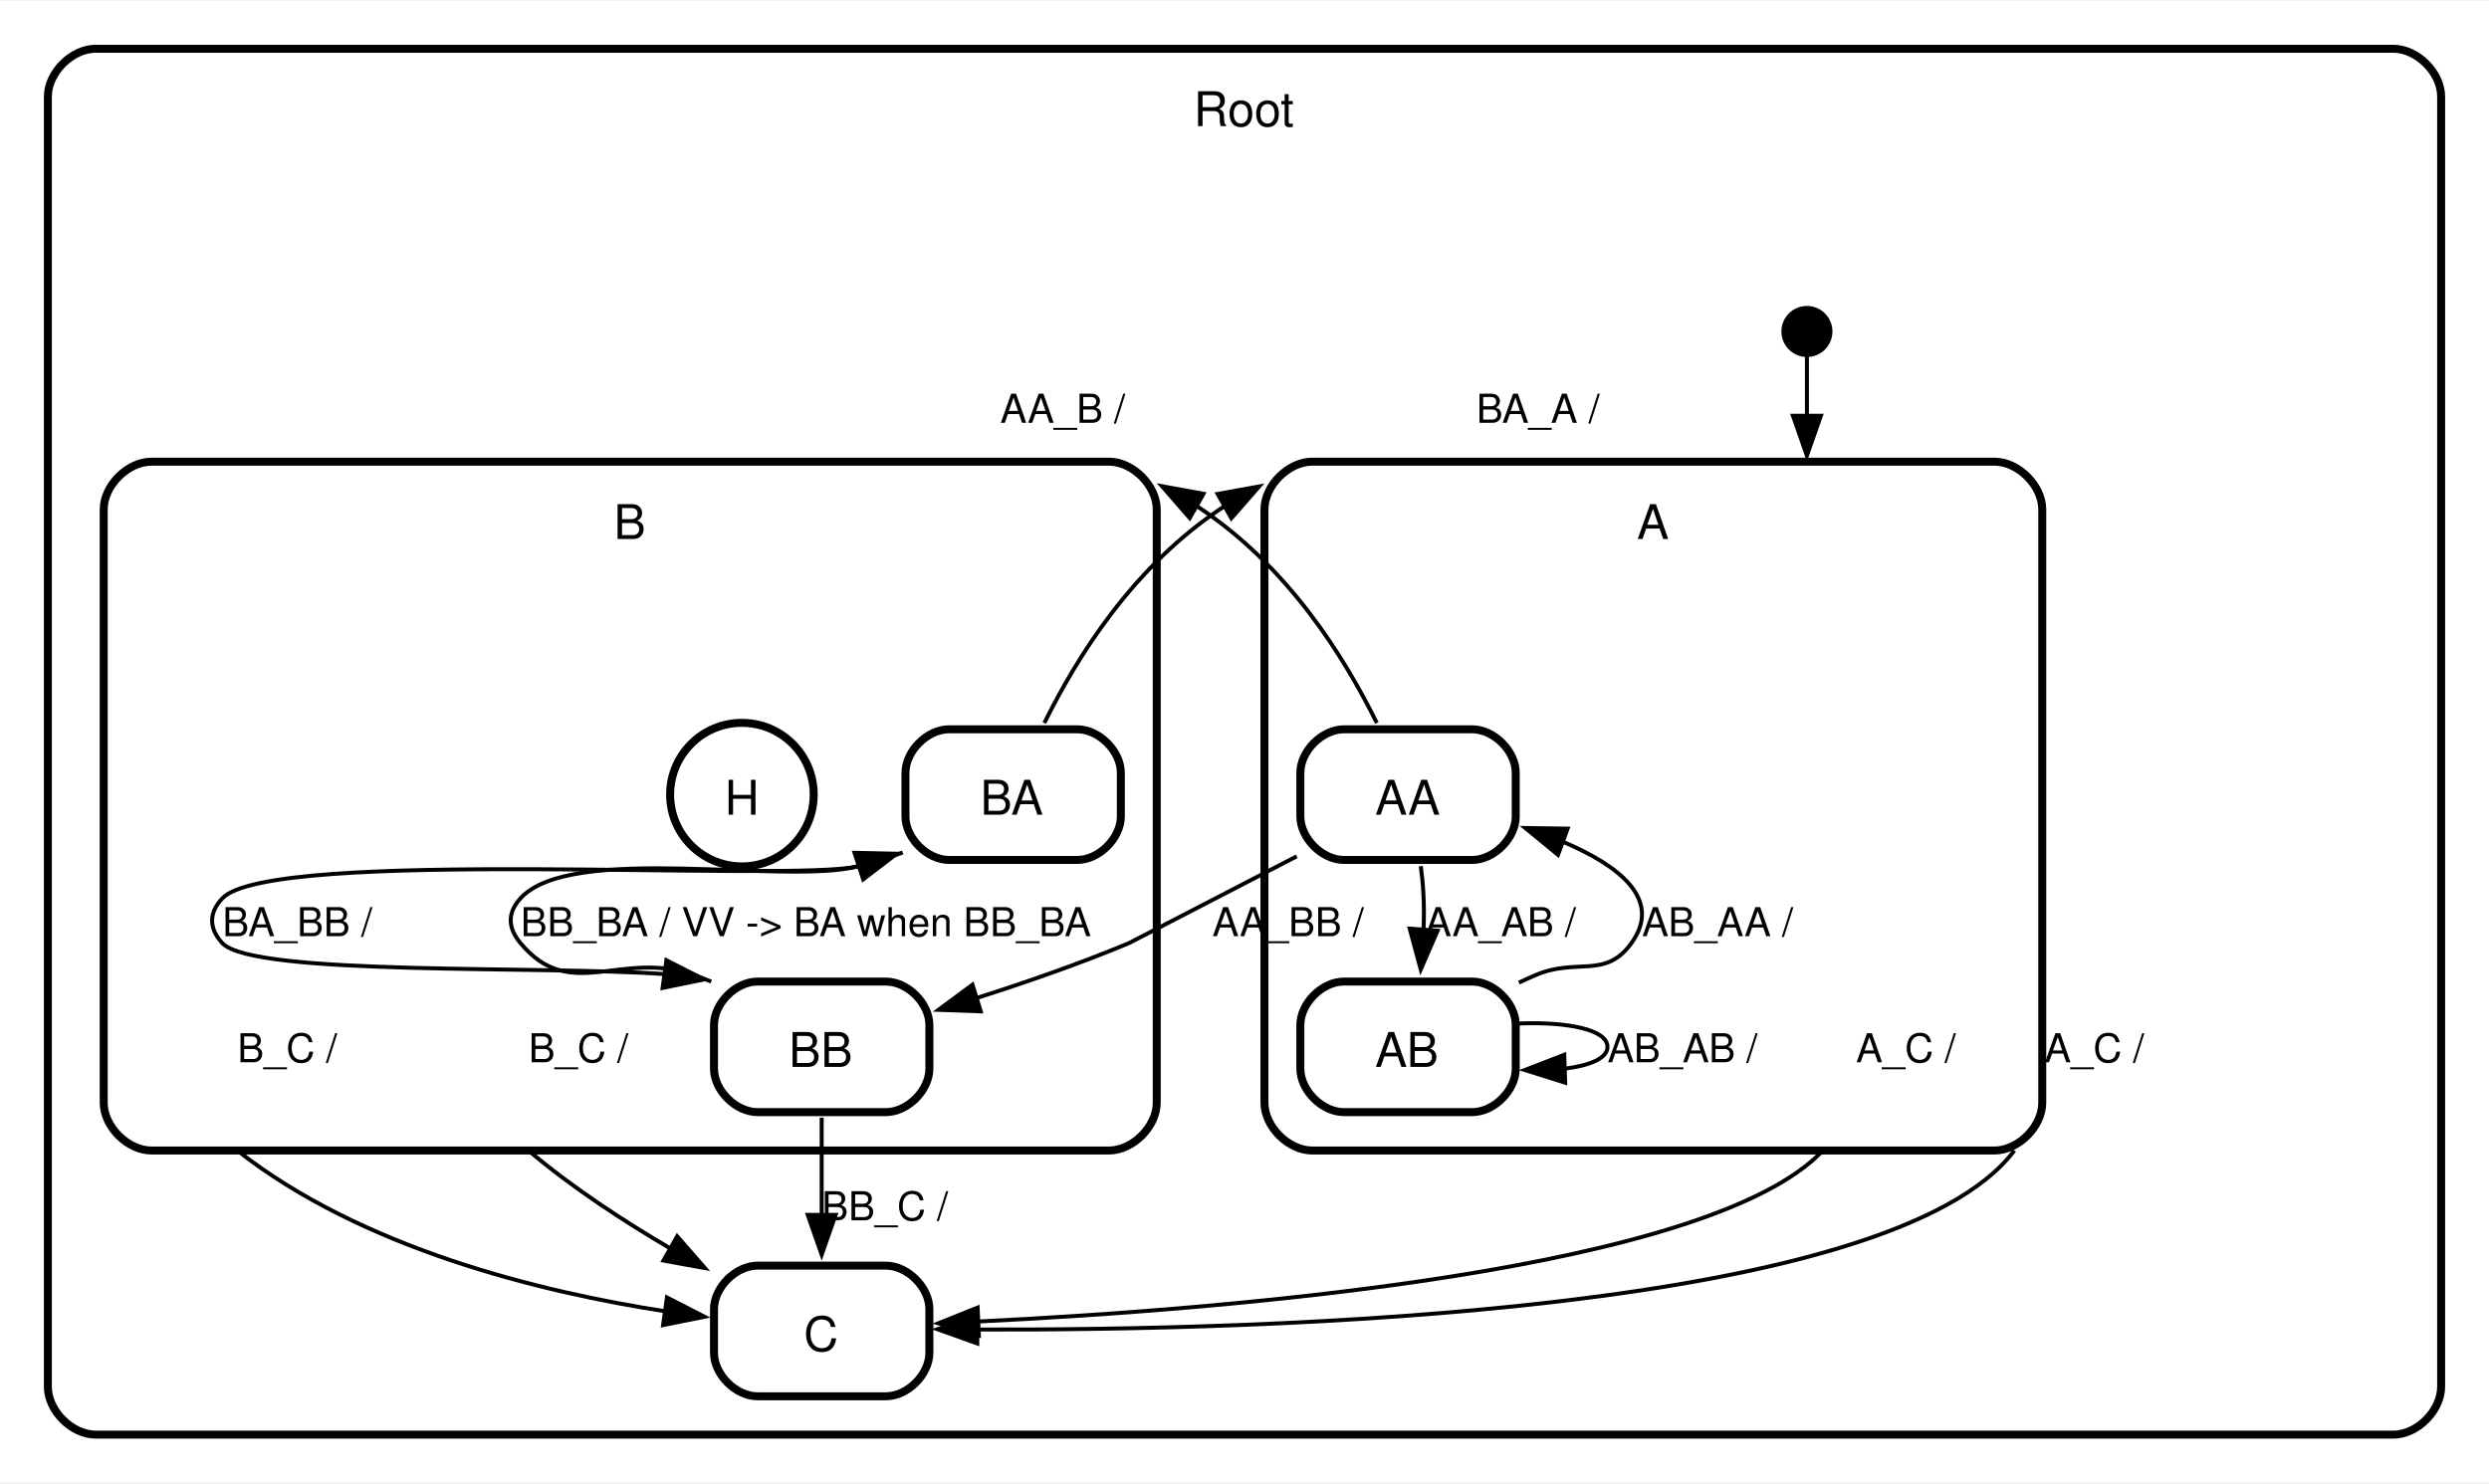
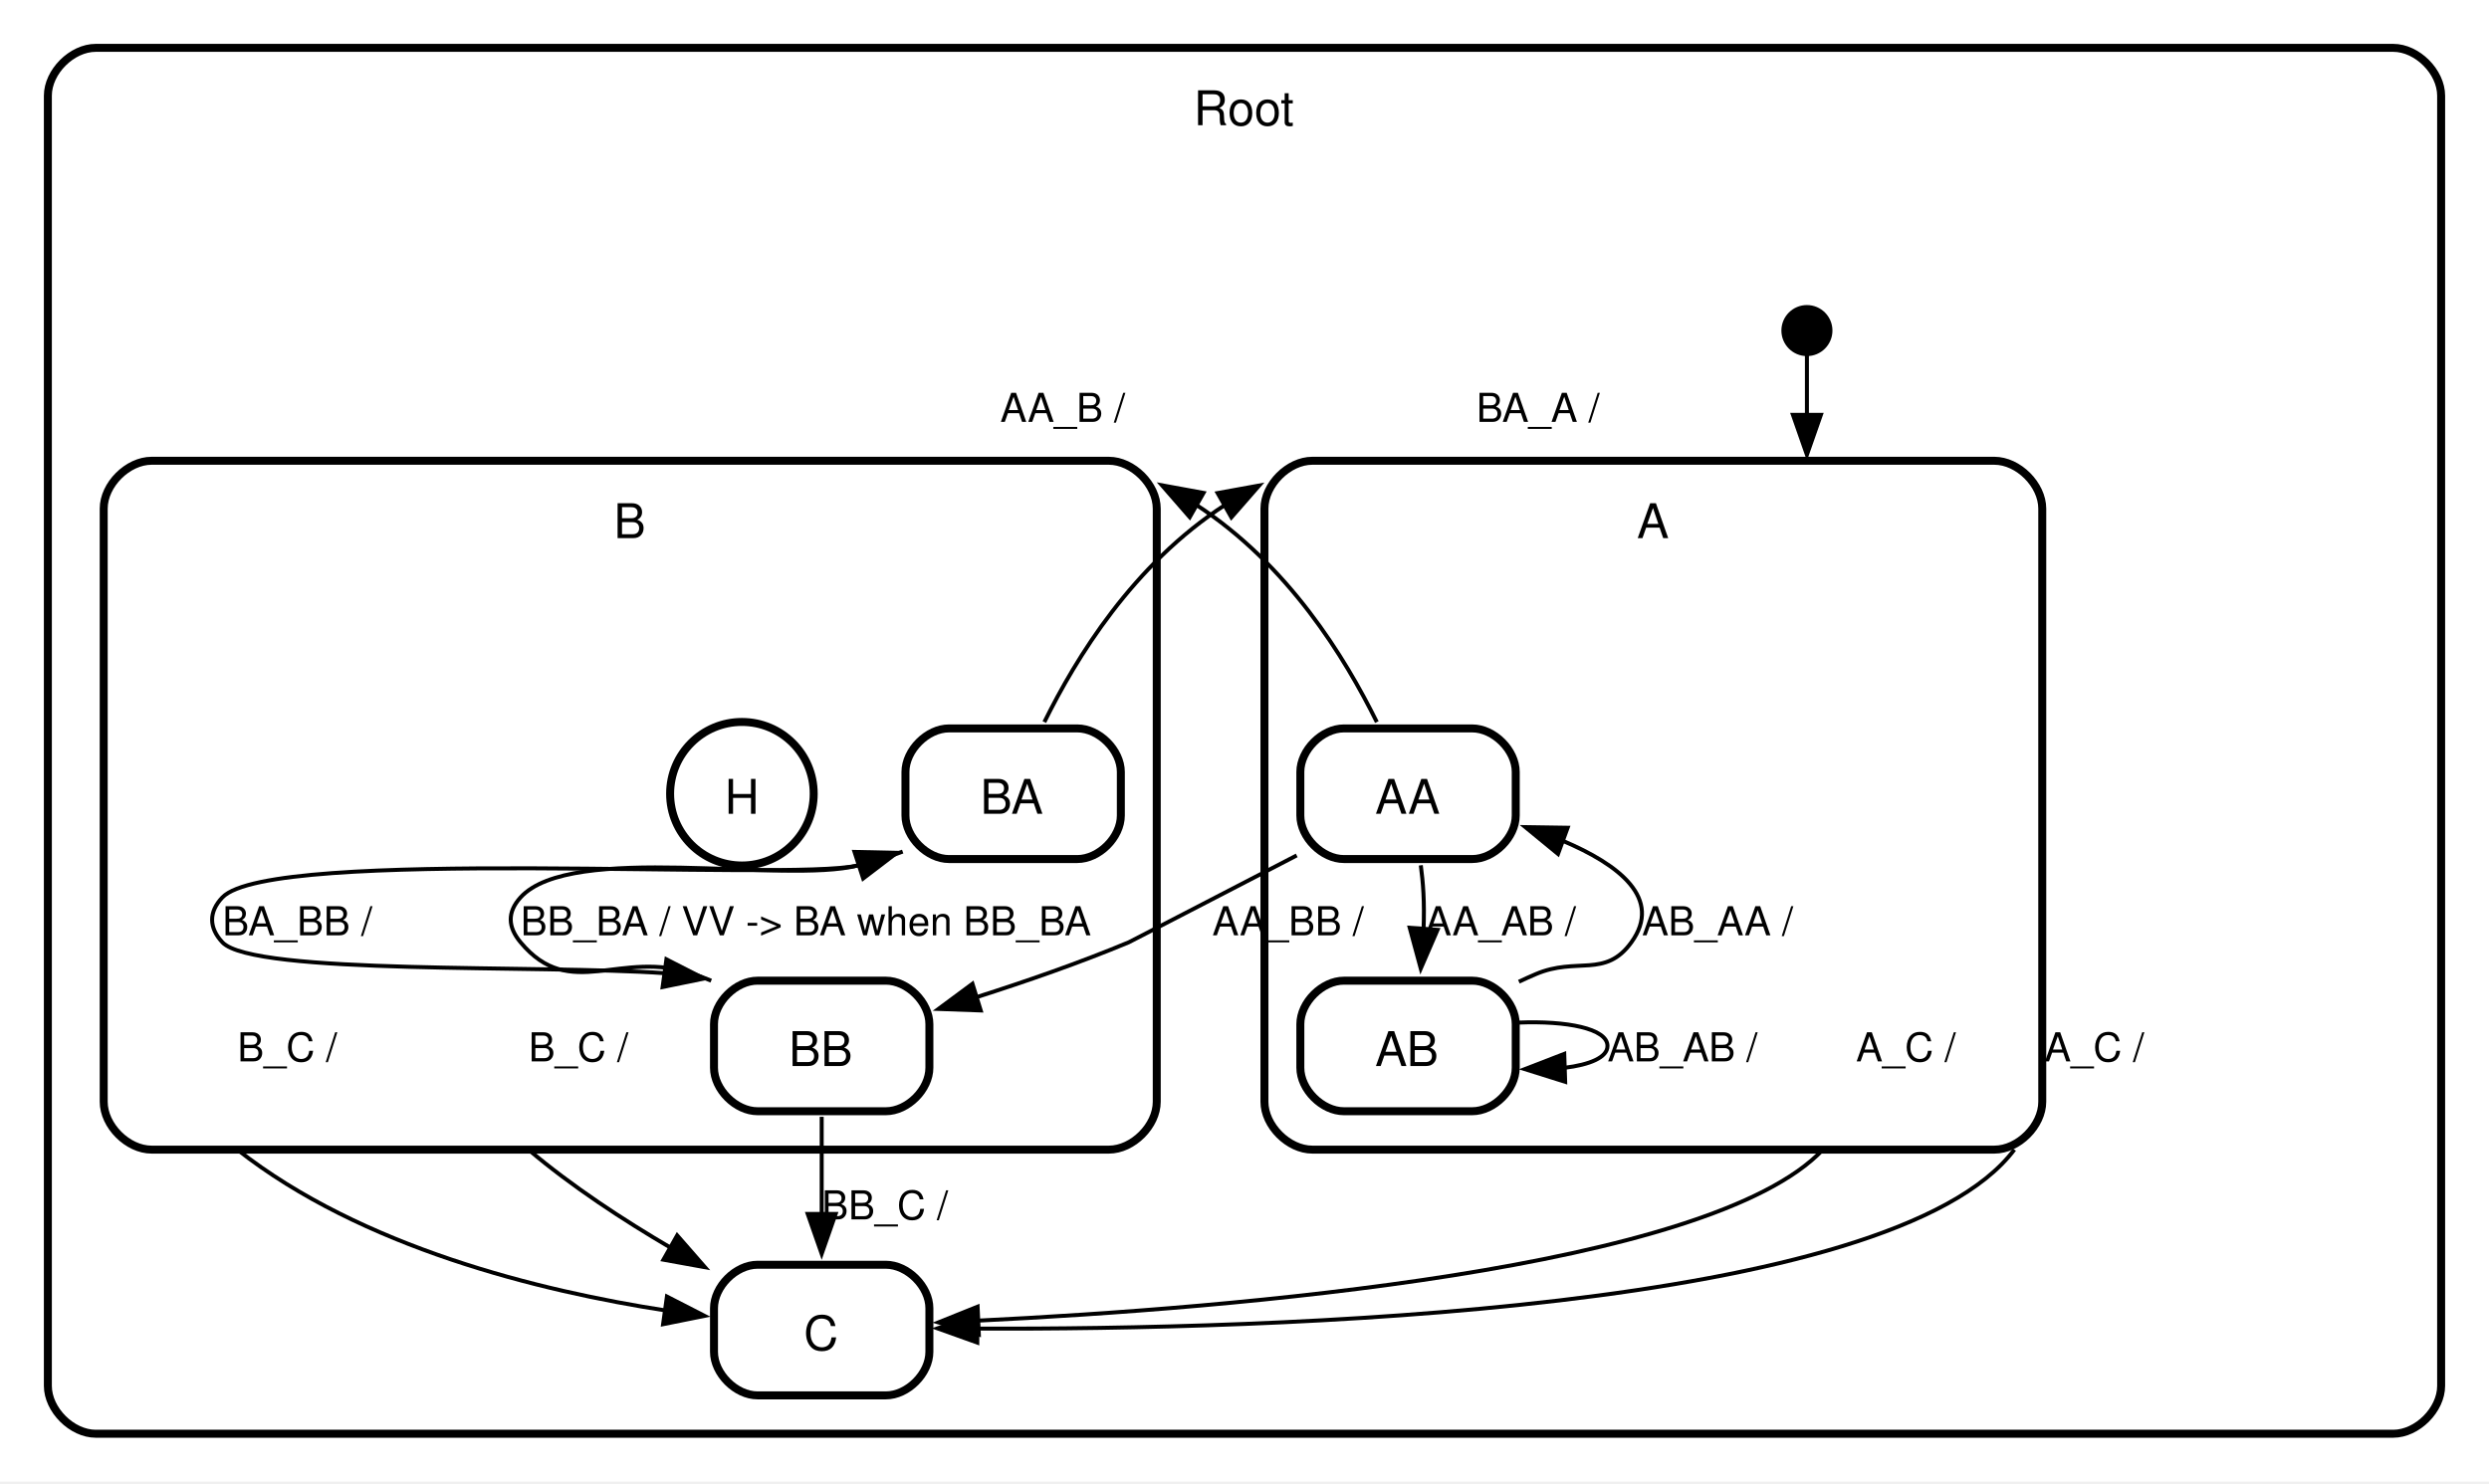
- <svg xmlns="http://www.w3.org/2000/svg" height="372pt" preserveAspectRatio="xMidYMid meet" viewBox="0.00 0.00 624.00 371.55" width="624pt">
+ <svg xmlns="http://www.w3.org/2000/svg" height="372pt" preserveAspectRatio="xMidYMid meet" viewBox="0.00 0.00 624.00 372.00" width="624pt">
  <g class="graph" id="graph0" transform="scale(1 1) rotate(0) translate(4 367.55)">
    <polygon fill="white" points="-4,4 -4,-367.55 620,-367.55 620,4 -4,4" stroke="none" />
    <g class="cluster state regular" id="clust1">
      <path d="M20,-8C20,-8 596,-8 596,-8 602,-8 608,-14 608,-20 608,-20 608,-343.55 608,-343.55 608,-349.55 602,-355.55 596,-355.55 596,-355.55 20,-355.55 20,-355.55 14,-355.55 8,-349.55 8,-343.55 8,-343.55 8,-20 8,-20 8,-14 14,-8 20,-8" fill="none" stroke="black" stroke-width="2" />
-       <text font-family="Helvetica,sans-Serif" font-size="12.00" text-anchor="start" x="295.25" y="-336.15">Root</text>
+       <text font-family="Helvetica,sans-Serif" font-size="12.00" xml:space="preserve" text-anchor="start" x="295.25" y="-336.15">Root</text>
    </g>
    <g class="cluster state regular" id="clust2">
      <path d="M325,-79.25C325,-79.25 496,-79.25 496,-79.25 502,-79.25 508,-85.25 508,-91.25 508,-91.25 508,-240 508,-240 508,-246 502,-252 496,-252 496,-252 325,-252 325,-252 319,-252 313,-246 313,-240 313,-240 313,-91.25 313,-91.25 313,-85.25 319,-79.25 325,-79.25" fill="none" stroke="black" stroke-width="2" />
-       <text font-family="Helvetica,sans-Serif" font-size="12.00" text-anchor="start" x="406.38" y="-232.6">A</text>
+       <text font-family="Helvetica,sans-Serif" font-size="12.00" xml:space="preserve" text-anchor="start" x="406.38" y="-232.6">A</text>
    </g>
    <g class="cluster state regular" id="clust3">
      <path d="M34,-79.25C34,-79.25 274,-79.25 274,-79.25 280,-79.25 286,-85.25 286,-91.25 286,-91.25 286,-240 286,-240 286,-246 280,-252 274,-252 274,-252 34,-252 34,-252 28,-252 22,-246 22,-240 22,-240 22,-91.25 22,-91.25 22,-85.25 28,-79.25 34,-79.25" fill="none" stroke="black" stroke-width="2" />
-       <text font-family="Helvetica,sans-Serif" font-size="12.00" text-anchor="start" x="149.88" y="-232.6">B</text>
+       <text font-family="Helvetica,sans-Serif" font-size="12.00" xml:space="preserve" text-anchor="start" x="149.88" y="-232.6">B</text>
    </g>
    <g class="node state initial" id="node2">
      <ellipse cx="449" cy="-284.65" fill="black" rx="5.4" ry="5.4" stroke="black" stroke-width="2" />
    </g>
    <g class="edge transition" id="edge1">
      <path d="M449,-278.45C449,-274.87 449,-269.64 449,-263.39" fill="none" stroke="black" />
      <polygon fill="black" points="452.5,-263.51 449,-253.51 445.5,-263.51 452.5,-263.51" stroke="black" />
-       <text font-family="Helvetica,sans-Serif" font-size="10.00" text-anchor="start" x="449" y="-261.75">    </text>
+       <text font-family="Helvetica,sans-Serif" font-size="10.00" xml:space="preserve" text-anchor="start" x="449" y="-261.75">    </text>
    </g>
    <g class="node state regular" id="node6">
      <polygon fill="#ffffff" fill-opacity="0.004" points="230,-52 174,-52 174,-16 230,-16 230,-52" stroke="none" stroke-width="2" />
-       <text font-family="Helvetica,sans-Serif" font-size="12.00" text-anchor="start" x="197.5" y="-28.98">C</text>
+       <text font-family="Helvetica,sans-Serif" font-size="12.00" xml:space="preserve" text-anchor="start" x="197.5" y="-28.98">C</text>
      <path d="M185.92,-17.62C185.92,-17.62 218.08,-17.62 218.08,-17.62 223.54,-17.62 229,-23.08 229,-28.54 229,-28.54 229,-39.46 229,-39.46 229,-44.92 223.54,-50.38 218.08,-50.38 218.08,-50.38 185.92,-50.38 185.92,-50.38 180.46,-50.38 175,-44.92 175,-39.46 175,-39.46 175,-28.54 175,-28.54 175,-23.08 180.46,-17.62 185.92,-17.62" fill="none" stroke="black" stroke-width="2" />
    </g>
    <g class="edge transition" id="edge5">
      <path d="M453,-79.25C424.71,-49.22 304.45,-39.46 241.22,-36.37" fill="none" stroke="black" />
      <polygon fill="black" points="241.4,-32.88 231.25,-35.92 241.09,-39.87 241.4,-32.88" stroke="black" />
-       <text font-family="Helvetica,sans-Serif" font-size="10.00" text-anchor="start" x="461.3" y="-101.38">A_C /   </text>
+       <text font-family="Helvetica,sans-Serif" font-size="10.00" xml:space="preserve" text-anchor="start" x="461.3" y="-101.38">A_C /   </text>
    </g>
    <g class="edge transition" id="edge6">
      <path d="M501,-79.25C470.44,-38.51 314.31,-34.11 240.61,-34.36" fill="none" stroke="black" />
      <polygon fill="black" points="241.01,-30.86 231.04,-34.43 241.06,-37.86 241.01,-30.86" stroke="black" />
-       <text font-family="Helvetica,sans-Serif" font-size="10.00" text-anchor="start" x="508.53" y="-101.38">A_C /   </text>
+       <text font-family="Helvetica,sans-Serif" font-size="10.00" xml:space="preserve" text-anchor="start" x="508.53" y="-101.38">A_C /   </text>
    </g>
    <g class="node state regular" id="node4">
      <polygon fill="#ffffff" fill-opacity="0.004" points="377,-186.5 321,-186.5 321,-150.5 377,-150.5 377,-186.5" stroke="none" stroke-width="2" />
-       <text font-family="Helvetica,sans-Serif" font-size="12.00" text-anchor="start" x="340.75" y="-163.47">AA</text>
+       <text font-family="Helvetica,sans-Serif" font-size="12.00" xml:space="preserve" text-anchor="start" x="340.75" y="-163.47">AA</text>
      <path d="M332.92,-152.12C332.92,-152.12 365.08,-152.12 365.08,-152.12 370.54,-152.12 376,-157.58 376,-163.04 376,-163.04 376,-173.96 376,-173.96 376,-179.42 370.54,-184.88 365.08,-184.88 365.08,-184.88 332.92,-184.88 332.92,-184.88 327.46,-184.88 322,-179.42 322,-173.96 322,-173.96 322,-163.04 322,-163.04 322,-157.58 327.46,-152.12 332.92,-152.12" fill="none" stroke="black" stroke-width="2" />
    </g>
    <g class="node state regular" id="node5">
      <polygon fill="#ffffff" fill-opacity="0.004" points="377,-123.25 321,-123.25 321,-87.25 377,-87.25 377,-123.25" stroke="none" stroke-width="2" />
-       <text font-family="Helvetica,sans-Serif" font-size="12.00" text-anchor="start" x="340.75" y="-100.22">AB</text>
+       <text font-family="Helvetica,sans-Serif" font-size="12.00" xml:space="preserve" text-anchor="start" x="340.75" y="-100.22">AB</text>
      <path d="M332.92,-88.88C332.92,-88.88 365.08,-88.88 365.08,-88.88 370.54,-88.88 376,-94.33 376,-99.79 376,-99.79 376,-110.71 376,-110.71 376,-116.17 370.54,-121.62 365.08,-121.62 365.08,-121.62 332.92,-121.62 332.92,-121.62 327.46,-121.62 322,-116.17 322,-110.71 322,-110.71 322,-99.79 322,-99.79 322,-94.33 327.46,-88.88 332.92,-88.88" fill="none" stroke="black" stroke-width="2" />
    </g>
    <g class="edge transition" id="edge2">
      <path d="M352.2,-150.55C352.76,-146.28 353.18,-141.59 352.88,-134.18" fill="none" stroke="black" />
      <polygon fill="black" points="356.4,-134.38 352.19,-124.66 349.42,-134.89 356.4,-134.38" stroke="black" />
-       <text font-family="Helvetica,sans-Serif" font-size="10.00" text-anchor="start" x="353.2" y="-133">AA_AB /   </text>
+       <text font-family="Helvetica,sans-Serif" font-size="10.00" xml:space="preserve" text-anchor="start" x="353.2" y="-133">AA_AB /   </text>
    </g>
    <g class="edge transition" id="edge11">
      <path d="M341.18,-186.47C333.15,-202.66 319.04,-225.91 295.76,-241.04" fill="none" stroke="black" />
      <polygon fill="black" points="294.27,-237.86 287.31,-245.85 297.73,-243.94 294.27,-237.86" stroke="black" />
-       <text font-family="Helvetica,sans-Serif" font-size="10.00" text-anchor="start" x="246.75" y="-261.75">AA_B /   </text>
+       <text font-family="Helvetica,sans-Serif" font-size="10.00" xml:space="preserve" text-anchor="start" x="246.75" y="-261.75">AA_B /   </text>
    </g>
    <g class="node state regular" id="node10">
      <polygon fill="#ffffff" fill-opacity="0.004" points="230,-123.25 174,-123.25 174,-87.25 230,-87.25 230,-123.25" stroke="none" stroke-width="2" />
-       <text font-family="Helvetica,sans-Serif" font-size="12.00" text-anchor="start" x="193.75" y="-100.22">BB</text>
+       <text font-family="Helvetica,sans-Serif" font-size="12.00" xml:space="preserve" text-anchor="start" x="193.75" y="-100.22">BB</text>
      <path d="M185.92,-88.88C185.92,-88.88 218.08,-88.88 218.08,-88.88 223.54,-88.88 229,-94.33 229,-99.79 229,-99.79 229,-110.71 229,-110.71 229,-116.17 223.54,-121.62 218.08,-121.62 218.08,-121.62 185.92,-121.62 185.92,-121.62 180.46,-121.62 175,-116.17 175,-110.71 175,-110.71 175,-99.79 175,-99.79 175,-94.33 180.46,-88.88 185.92,-88.88" fill="none" stroke="black" stroke-width="2" />
    </g>
    <g class="edge transition" id="edge12">
      <path d="M321.09,-153.03C301.71,-142.98 279.29,-131.37 279,-131.25 266.79,-126.15 253.14,-121.41 240.77,-117.47" fill="none" stroke="black" />
      <polygon fill="black" points="241.87,-114.15 231.28,-114.53 239.8,-120.84 241.87,-114.15" stroke="black" />
-       <text font-family="Helvetica,sans-Serif" font-size="10.00" text-anchor="start" x="299.91" y="-133">AA_BB /   </text>
+       <text font-family="Helvetica,sans-Serif" font-size="10.00" xml:space="preserve" text-anchor="start" x="299.91" y="-133">AA_BB /   </text>
    </g>
    <g class="edge transition" id="edge3">
      <path d="M376.79,-121.36C378.2,-122.02 379.61,-122.66 381,-123.25 391.33,-127.68 398.43,-122.13 405,-131.25 412.9,-142.21 401.97,-150.71 387.73,-156.72" fill="none" stroke="black" />
      <polygon fill="black" points="386.6,-153.4 378.41,-160.13 389.01,-159.97 386.6,-153.4" stroke="black" />
-       <text font-family="Helvetica,sans-Serif" font-size="10.00" text-anchor="start" x="407.64" y="-133">AB_AA /   </text>
+       <text font-family="Helvetica,sans-Serif" font-size="10.00" xml:space="preserve" text-anchor="start" x="407.64" y="-133">AB_AA /   </text>
    </g>
    <g class="edge transition" id="edge4">
      <path d="M376.77,-111.11C388.74,-111.59 399,-109.64 399,-105.25 399,-102.37 394.58,-100.54 388.16,-99.76" fill="none" stroke="black" />
      <polygon fill="black" points="388.39,-96.26 378.28,-99.44 388.16,-103.26 388.39,-96.26" stroke="black" />
-       <text font-family="Helvetica,sans-Serif" font-size="10.00" text-anchor="start" x="399" y="-101.38">AB_AB /   </text>
+       <text font-family="Helvetica,sans-Serif" font-size="10.00" xml:space="preserve" text-anchor="start" x="399" y="-101.38">AB_AB /   </text>
    </g>
    <g class="edge transition" id="edge9">
      <path d="M55.5,-79.25C86.66,-54.76 131.25,-43.78 163.04,-38.89" fill="none" stroke="black" />
      <polygon fill="black" points="163.2,-42.4 172.63,-37.56 162.24,-35.47 163.2,-42.4" stroke="black" />
-       <text font-family="Helvetica,sans-Serif" font-size="10.00" text-anchor="start" x="55.5" y="-101.38">B_C /   </text>
+       <text font-family="Helvetica,sans-Serif" font-size="10.00" xml:space="preserve" text-anchor="start" x="55.5" y="-101.38">B_C /   </text>
    </g>
    <g class="edge transition" id="edge10">
      <path d="M128.5,-79.25C139.33,-70.07 152.28,-61.59 164.28,-54.56" fill="none" stroke="black" />
      <polygon fill="black" points="165.77,-57.74 172.74,-49.76 162.32,-51.65 165.77,-57.74" stroke="black" />
-       <text font-family="Helvetica,sans-Serif" font-size="10.00" text-anchor="start" x="128.5" y="-101.38">B_C /   </text>
+       <text font-family="Helvetica,sans-Serif" font-size="10.00" xml:space="preserve" text-anchor="start" x="128.5" y="-101.38">B_C /   </text>
    </g>
    <g class="node state history" id="node8">
      <ellipse cx="182" cy="-168.5" fill="#ffffff" fill-opacity="0.004" rx="18" ry="18" stroke="black" stroke-width="2" />
-       <text font-family="Helvetica,sans-Serif" font-size="12.00" text-anchor="middle" x="182" y="-163.47">H</text>
+       <text font-family="Helvetica,sans-Serif" font-size="12.00" xml:space="preserve" text-anchor="middle" x="182" y="-163.47">H</text>
    </g>
    <g class="node state regular" id="node9">
      <polygon fill="#ffffff" fill-opacity="0.004" points="278,-186.5 222,-186.5 222,-150.5 278,-150.5 278,-186.5" stroke="none" stroke-width="2" />
-       <text font-family="Helvetica,sans-Serif" font-size="12.00" text-anchor="start" x="241.75" y="-163.47">BA</text>
+       <text font-family="Helvetica,sans-Serif" font-size="12.00" xml:space="preserve" text-anchor="start" x="241.75" y="-163.47">BA</text>
      <path d="M233.92,-152.12C233.92,-152.12 266.08,-152.12 266.08,-152.12 271.54,-152.12 277,-157.58 277,-163.04 277,-163.04 277,-173.96 277,-173.96 277,-179.42 271.54,-184.88 266.08,-184.88 266.08,-184.88 233.92,-184.88 233.92,-184.88 228.46,-184.88 223,-179.42 223,-173.96 223,-173.96 223,-163.04 223,-163.04 223,-157.58 228.46,-152.12 233.92,-152.12" fill="none" stroke="black" stroke-width="2" />
    </g>
    <g class="edge transition" id="edge13">
      <path d="M257.82,-186.47C265.85,-202.66 279.96,-225.91 303.24,-241" fill="none" stroke="black" />
      <polygon fill="black" points="301.26,-243.9 311.68,-245.79 304.71,-237.81 301.26,-243.9" stroke="black" />
-       <text font-family="Helvetica,sans-Serif" font-size="10.00" text-anchor="start" x="366.12" y="-261.75">BA_A /   </text>
+       <text font-family="Helvetica,sans-Serif" font-size="10.00" xml:space="preserve" text-anchor="start" x="366.12" y="-261.75">BA_A /   </text>
    </g>
    <g class="edge transition" id="edge7">
      <path d="M222.3,-153.99C218.57,-152.6 214.74,-151.38 211,-150.5 193.75,-146.45 63.96,-155.34 51.75,-142.5 48.3,-138.88 48.34,-134.9 51.75,-131.25 59.48,-122.98 131.9,-125.68 162.7,-123.49" fill="none" stroke="black" />
      <polygon fill="black" points="163.07,-126.97 172.5,-122.15 162.12,-120.03 163.07,-126.97" stroke="black" />
-       <text font-family="Helvetica,sans-Serif" font-size="10.00" text-anchor="start" x="51.75" y="-133">BA_BB /   </text>
+       <text font-family="Helvetica,sans-Serif" font-size="10.00" xml:space="preserve" text-anchor="start" x="51.75" y="-133">BA_BB /   </text>
    </g>
    <g class="edge transition" id="edge14">
      <path d="M202,-87.49C202,-80.09 202,-71.19 202,-62.84" fill="none" stroke="black" />
      <polygon fill="black" points="205.5,-63.12 202,-53.12 198.5,-63.12 205.5,-63.12" stroke="black" />
-       <text font-family="Helvetica,sans-Serif" font-size="10.00" text-anchor="start" x="202" y="-61.75">BB_C /   </text>
+       <text font-family="Helvetica,sans-Serif" font-size="10.00" xml:space="preserve" text-anchor="start" x="202" y="-61.75">BB_C /   </text>
    </g>
    <g class="edge transition" id="edge8">
      <path d="M174.3,-121.61C172.87,-122.2 171.43,-122.75 170,-123.25 151.44,-129.71 139.08,-116.15 126.5,-131.25 123.3,-135.09 123.14,-138.8 126.5,-142.5 139.19,-156.45 192.74,-145.78 211,-150.5 211.12,-150.53 211.23,-150.56 211.35,-150.59" fill="none" stroke="black" />
      <polygon fill="black" points="210.23,-153.91 220.82,-153.68 212.4,-147.25 210.23,-153.91" stroke="black" />
-       <text font-family="Helvetica,sans-Serif" font-size="10.00" text-anchor="start" x="126.5" y="-133">BB_BA / VV -&gt; BA when BB_BA   </text>
+       <text font-family="Helvetica,sans-Serif" font-size="10.00" xml:space="preserve" text-anchor="start" x="126.5" y="-133">BB_BA / VV -&gt; BA when BB_BA   </text>
    </g>
  </g>
</svg>
